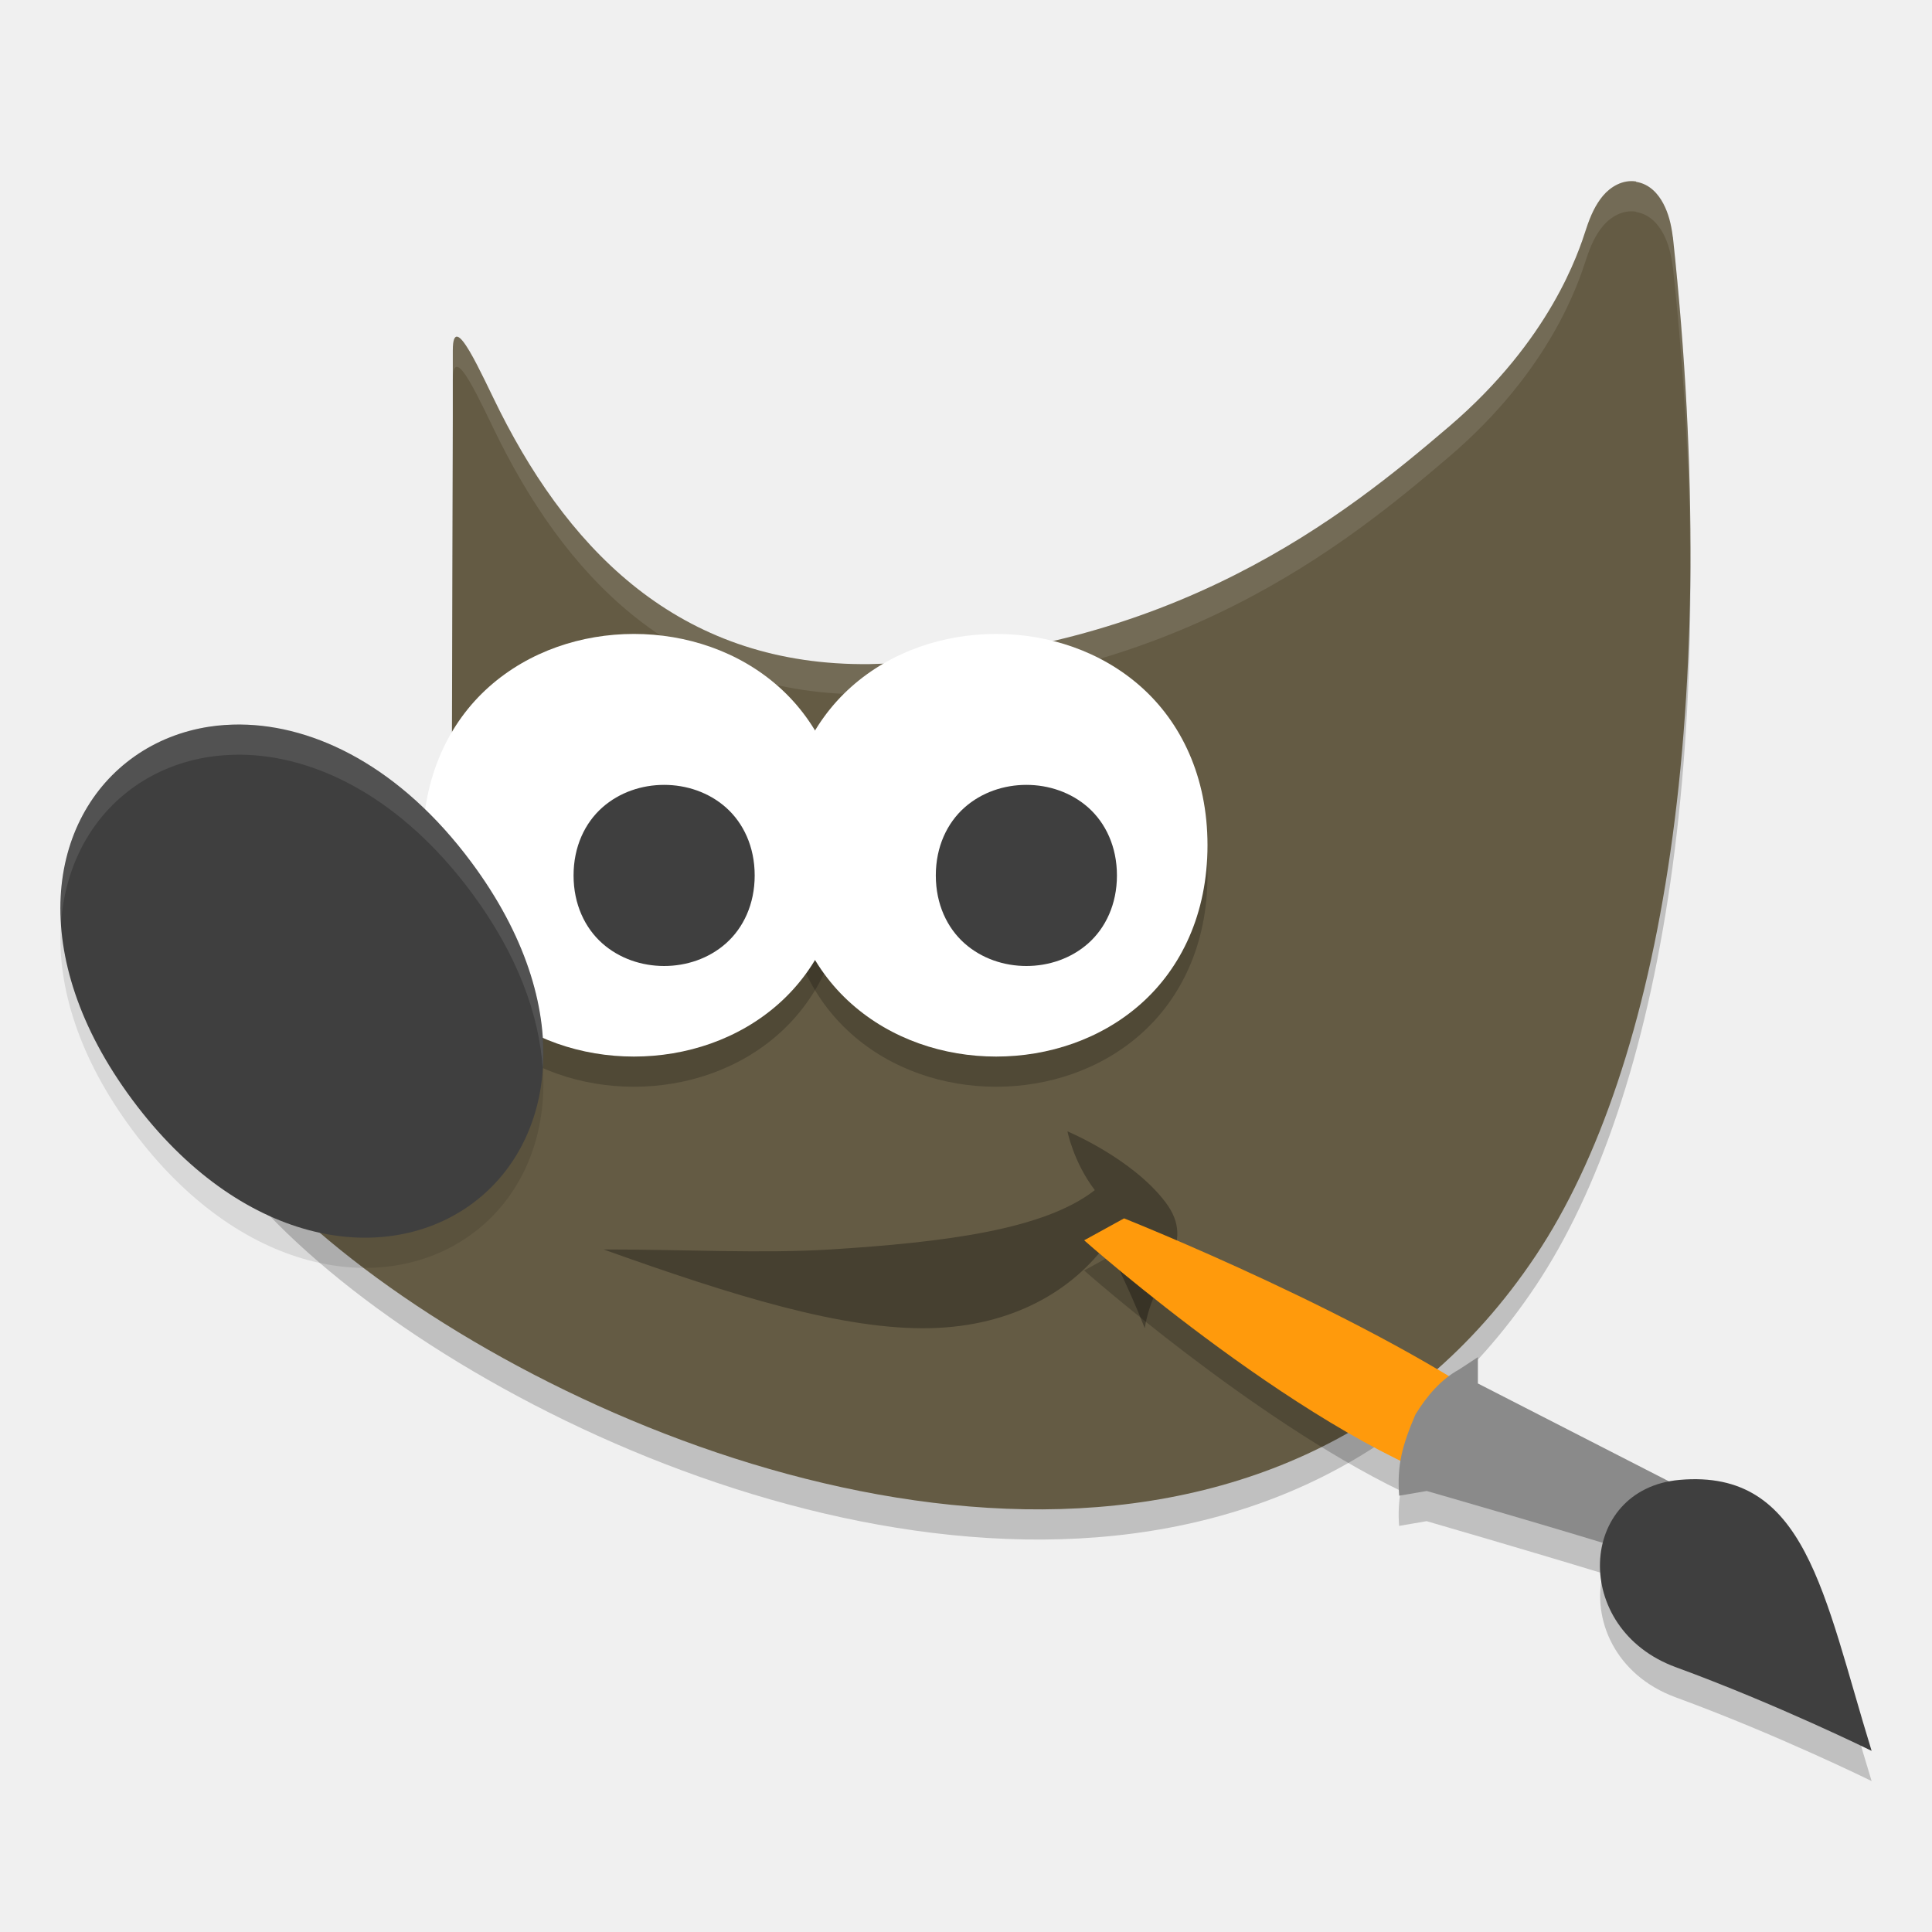
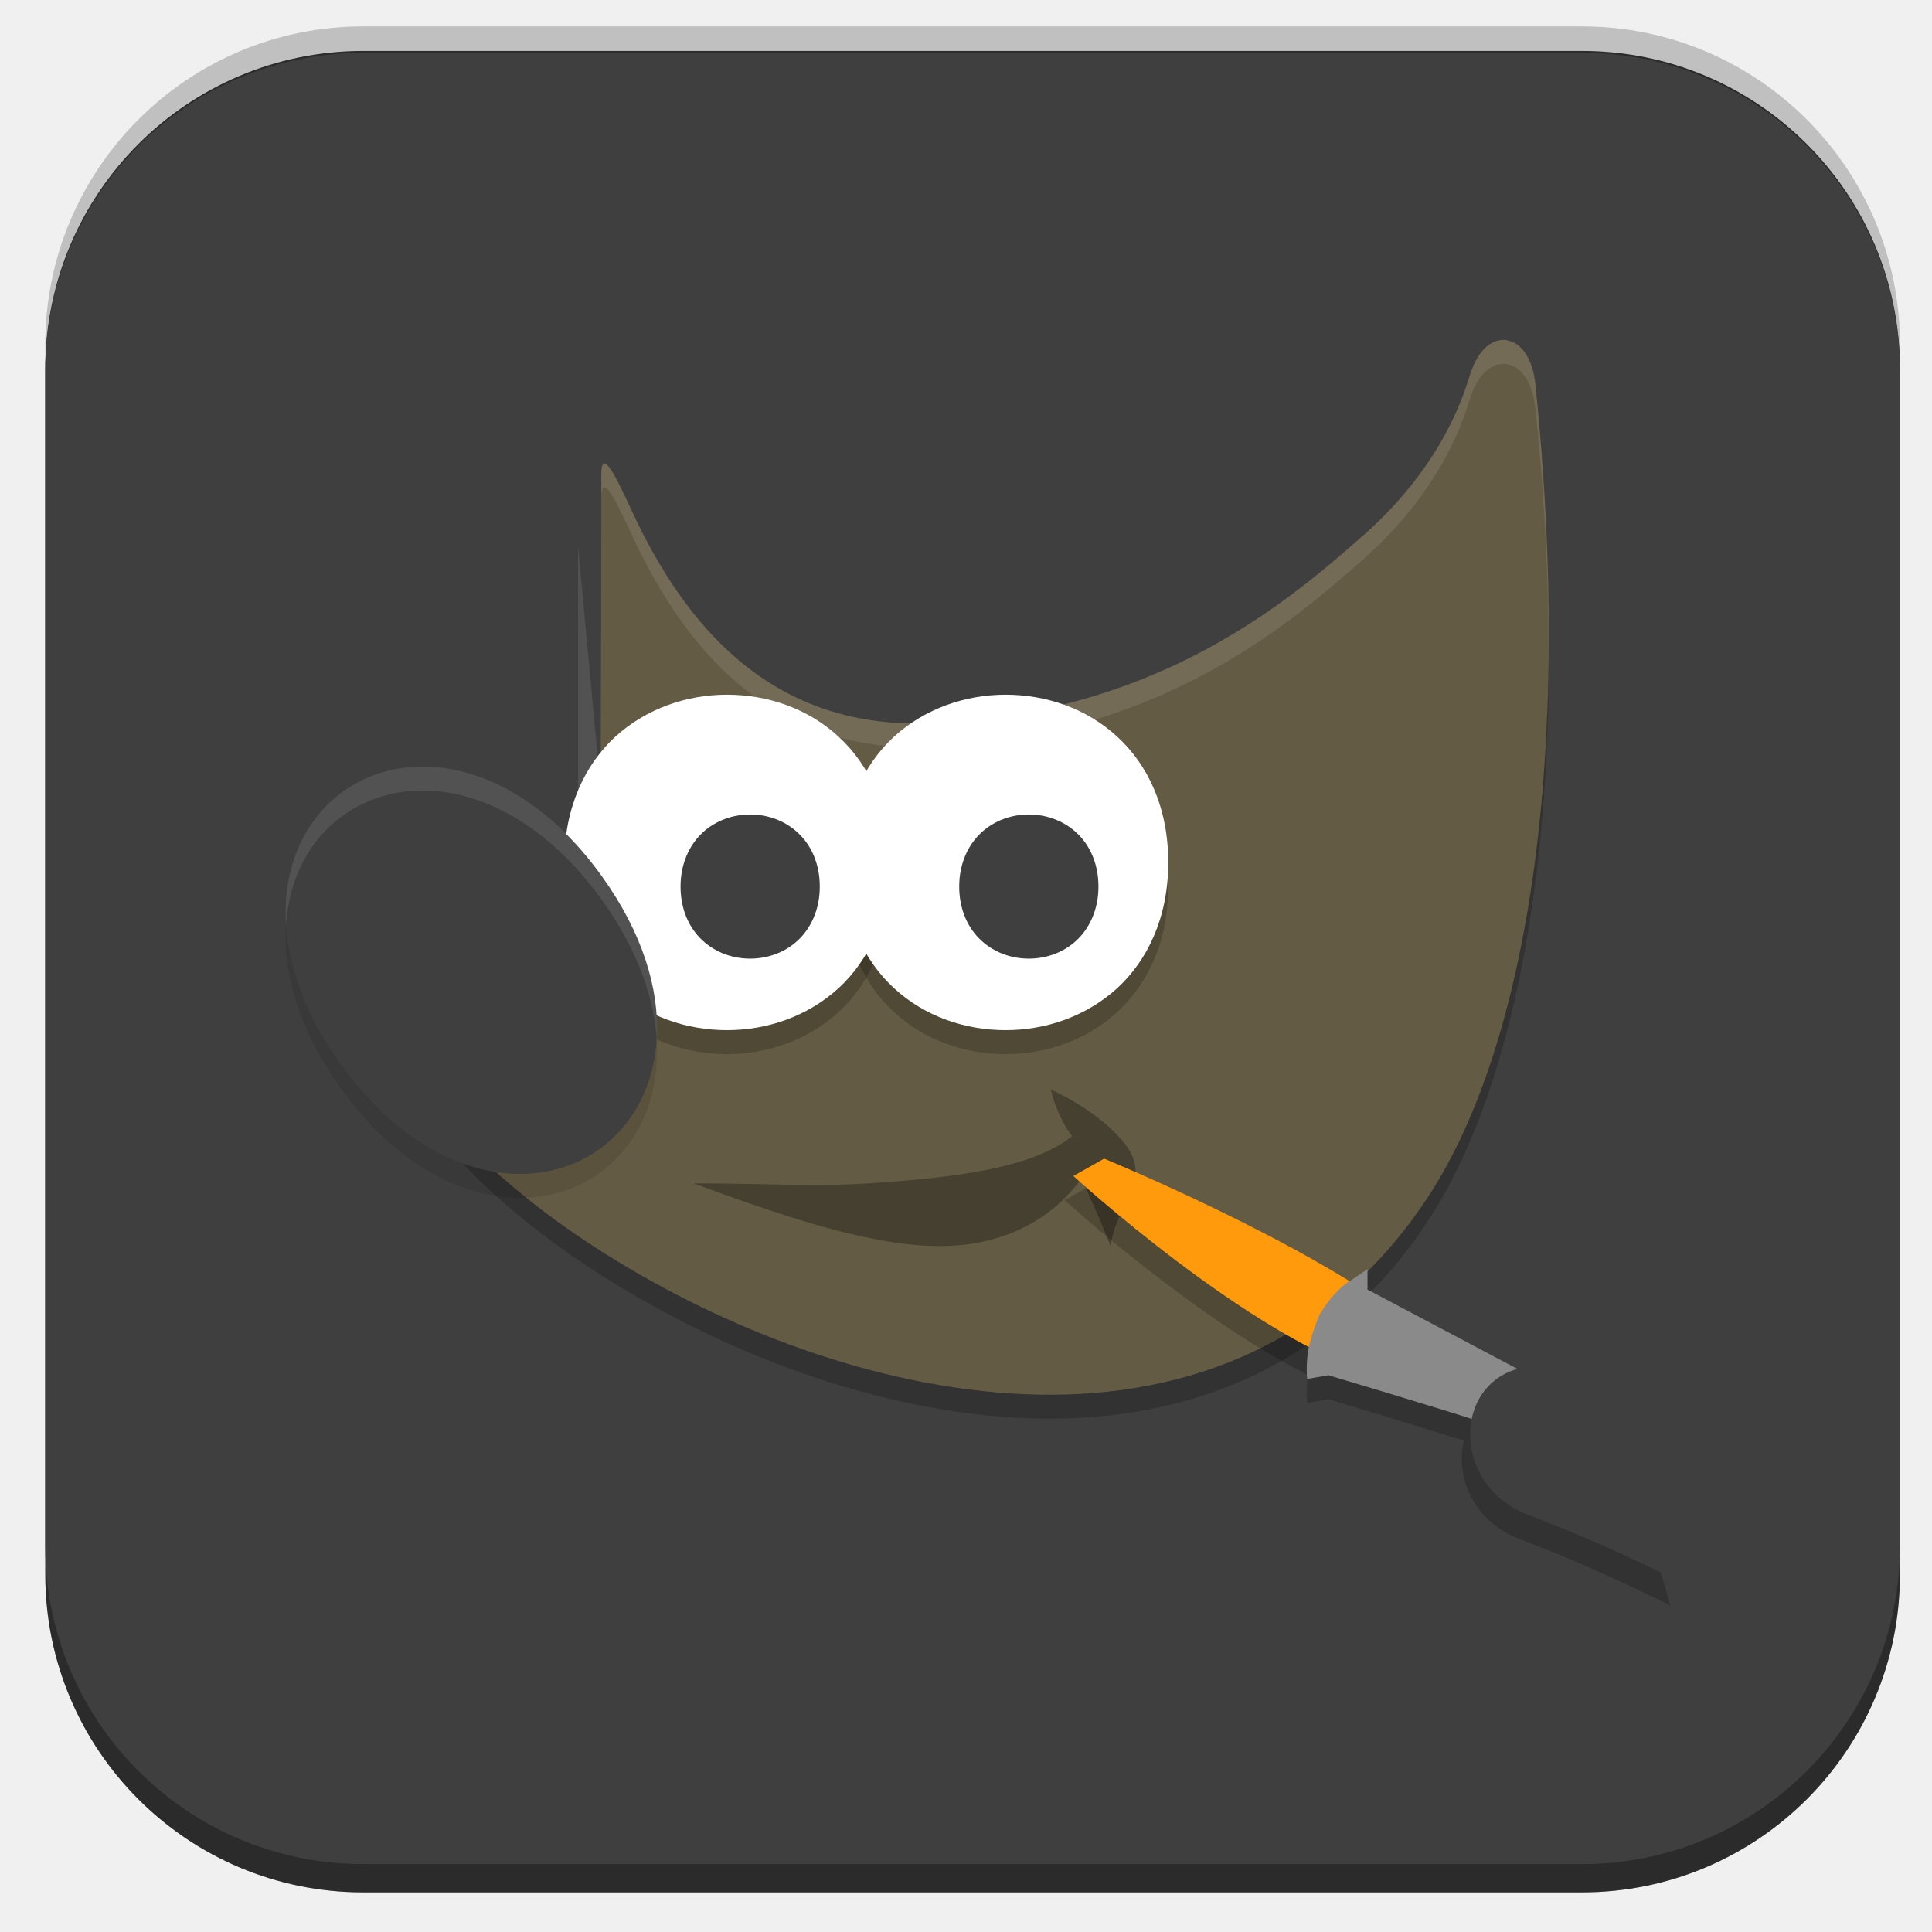
- <svg xmlns="http://www.w3.org/2000/svg" width="64" height="64" version="1.1">
-   <path style="opacity:0.2;fill-rule:evenodd" d="M 54.198,7.012 C 53.748,6.941 53.345,7.195 53.102,7.484 52.859,7.773 52.691,8.131 52.544,8.583 52.291,9.364 51.359,12.265 48,15.132 44.642,17.999 38.85,22.741 28.812,23 c -6.104,0.072 -9.814,-3.546 -12.248,-8.369 -0.607,-1.204 -1.564,-3.447 -1.564,-2.019 v 2.207 l -0.031,11.421 0.062,0.15 c 0,0 0.547,1.216 -0.031,2.855 -0.578,1.639 -3.285,4.031 -8.377,5.561 L 6,34.991 6.118,35.647 c 0.282,1.59 1.408,3.22 3.07,4.889 1.662,1.669 3.888,3.357 6.479,4.883 5.183,3.052 11.821,5.464 18.271,5.577 6.45,0.113 12.76,-2.145 16.935,-8.401 4.175,-6.255 6.212,-18.193 4.544,-33.741 h -0.003 C 55.362,8.428 55.268,8.063 55.099,7.744 54.931,7.425 54.647,7.095 54.198,7.024 Z" />
-   <path style="fill:#645b44;fill-rule:evenodd" d="M 54.198,6.012 C 53.748,5.941 53.345,6.195 53.102,6.484 52.859,6.773 52.691,7.131 52.544,7.583 52.291,8.364 51.359,11.265 48,14.132 44.642,16.999 38.85,21.741 28.812,22 c -6.104,0.072 -9.814,-3.546 -12.248,-8.369 -0.607,-1.204 -1.564,-3.447 -1.564,-2.019 v 2.207 l -0.031,11.421 0.062,0.15 c 0,0 0.547,1.216 -0.031,2.855 -0.578,1.639 -3.285,4.031 -8.377,5.561 L 6,33.991 6.118,34.647 c 0.282,1.59 1.408,3.22 3.07,4.889 1.662,1.669 3.888,3.357 6.479,4.883 5.183,3.052 11.821,5.464 18.271,5.577 6.45,0.113 12.76,-2.145 16.935,-8.401 4.175,-6.255 6.212,-18.193 4.544,-33.741 h -0.003 C 55.362,7.428 55.268,7.063 55.099,6.744 54.931,6.425 54.647,6.095 54.198,6.024 Z" />
-   <path style="fill:#ffffff;fill-rule:evenodd;opacity:0.1" d="M 54.197 6.012 C 53.748 5.94 53.344 6.195 53.102 6.484 C 52.859 6.774 52.692 7.13 52.545 7.582 C 52.291 8.364 51.359 11.266 48 14.133 C 44.641 17 38.851 21.741 28.812 22 C 22.709 22.072 18.998 18.454 16.564 13.631 C 15.957 12.427 15 10.184 15 11.611 L 15 12.611 C 15 11.184 15.957 13.427 16.564 14.631 C 18.998 19.454 22.709 23.072 28.812 23 C 38.851 22.741 44.641 18 48 15.133 C 51.359 12.266 52.291 9.364 52.545 8.582 C 52.692 8.13 52.859 7.774 53.102 7.484 C 53.344 7.195 53.748 6.94 54.197 7.012 L 54.197 7.023 C 54.647 7.095 54.931 7.425 55.1 7.744 C 55.268 8.064 55.361 8.429 55.414 8.855 L 55.418 8.855 C 55.807 12.478 55.986 15.895 55.992 19.1 C 56.027 15.612 55.847 11.856 55.418 7.855 L 55.414 7.855 C 55.361 7.429 55.268 7.064 55.1 6.744 C 54.931 6.425 54.647 6.095 54.197 6.023 L 54.197 6.012 z M 15 13.818 L 14.969 25.238 L 14.971 25.244 L 15 14.818 L 15 13.818 z M 15.232 27.209 C 15.198 27.528 15.131 27.873 15 28.244 C 14.422 29.883 11.715 32.274 6.623 33.805 L 6 33.99 L 6.119 34.646 C 6.136 34.742 6.165 34.838 6.188 34.934 L 6.623 34.805 C 11.715 33.274 14.422 30.883 15 29.244 C 15.288 28.428 15.296 27.718 15.232 27.209 z" />
-   <path style="opacity:0.2;fill-rule:evenodd" d="M 20.999,22 C 19.267,22 17.527,22.572 16.202,23.75 14.876,24.928 14,26.723 14,29.001 14,31.279 14.876,33.072 16.202,34.25 17.527,35.428 19.267,36 20.999,36 22.73,36 24.471,35.428 25.796,34.25 27.121,33.072 28,31.279 28,29.001 28,26.723 27.121,24.928 25.796,23.75 24.471,22.572 22.73,22 20.999,22 Z" />
-   <path style="opacity:0.2;fill-rule:evenodd" d="m 32.999,22 c -1.732,0 -3.472,0.572 -4.797,1.75 C 26.876,24.928 26,26.723 26,29.001 c 0,2.278 0.876,4.071 2.202,5.248 C 29.527,35.428 31.267,36 32.999,36 34.73,36 36.471,35.428 37.796,34.25 39.121,33.072 40,31.279 40,29.001 40,26.723 39.121,24.928 37.796,23.75 36.471,22.572 34.73,22 32.999,22 Z" />
-   <path style="fill:#ffffff;fill-rule:evenodd" d="M 20.999,21 C 19.267,21 17.527,21.572 16.202,22.75 14.876,23.928 14,25.723 14,28.001 14,30.279 14.876,32.072 16.202,33.25 17.527,34.428 19.267,35 20.999,35 22.73,35 24.471,34.428 25.796,33.25 27.121,32.072 28,30.279 28,28.001 28,25.723 27.121,23.928 25.796,22.75 24.471,21.572 22.73,21 20.999,21 Z" />
-   <path style="fill:#3f3f3f;fill-rule:evenodd" d="m 22,26 c -0.735,0 -1.478,0.243 -2.051,0.752 C 19.377,27.261 19,28.045 19,29 c 0,0.955 0.377,1.739 0.949,2.248 C 20.522,31.757 21.265,32 22,32 22.735,32 23.478,31.757 24.051,31.248 24.623,30.739 25,29.955 25,29 25,28.045 24.623,27.261 24.051,26.752 23.478,26.243 22.735,26 22,26 Z" />
-   <path style="opacity:0.3;fill-rule:evenodd" d="m 20,41.39 c 2.743,0 5.244,0.14 7.512,0 3.768,-0.237 7.08,-0.654 8.755,-1.966 -0.708,-0.928 -0.906,-1.946 -0.906,-1.946 0,0 2.131,0.886 3.238,2.335 1.104,1.445 -0.388,2.335 -0.677,4.184 -0.643,-1.624 -1.045,-2.233 -1.207,-2.878 -1.169,1.639 -3.182,2.814 -5.889,2.878 -2.882,0.068 -6.55,-1.074 -10.825,-2.605 z" />
-   <path style="opacity:0.1;fill-rule:evenodd" d="m 7.965,25 c -0.355,0 -0.703,0.021 -1.041,0.074 -0.902,0.139 -1.738,0.471 -2.458,0.976 -2.881,2.019 -3.64,6.593 -0.081,11.384 3.559,4.791 8.267,5.534 11.148,3.516 2.881,-2.019 3.643,-6.593 0.084,-11.384 -2.335,-3.144 -5.167,-4.544 -7.651,-4.565 z" />
-   <path style="fill:#3f3f3f;fill-rule:evenodd" d="m 7.965,24 c -0.355,0 -0.703,0.021 -1.041,0.074 -0.902,0.139 -1.738,0.471 -2.458,0.976 -2.881,2.019 -3.64,6.593 -0.081,11.384 3.559,4.791 8.267,5.534 11.148,3.516 2.881,-2.019 3.643,-6.593 0.084,-11.384 -2.335,-3.144 -5.167,-4.544 -7.651,-4.565 z" />
-   <path style="fill:#ffffff;fill-rule:evenodd" d="m 32.999,21 c -1.732,0 -3.472,0.572 -4.797,1.75 C 26.876,23.928 26,25.723 26,28.001 c 0,2.278 0.876,4.071 2.202,5.248 C 29.527,34.428 31.267,35 32.999,35 34.73,35 36.471,34.428 37.796,33.25 39.121,32.072 40,30.279 40,28.001 40,25.723 39.121,23.928 37.796,22.75 36.471,21.572 34.73,21 32.999,21 Z" />
-   <path style="fill:#3f3f3f;fill-rule:evenodd" d="m 34,26 c -0.735,0 -1.478,0.243 -2.051,0.752 C 31.377,27.261 31,28.045 31,29 c 0,0.955 0.377,1.739 0.949,2.248 C 32.522,31.757 33.265,32 34,32 34.735,32 35.478,31.757 36.051,31.248 36.623,30.739 37,29.955 37,29 37,28.045 36.623,27.261 36.051,26.752 35.478,26.243 34.735,26 34,26 Z" />
-   <path style="opacity:0.2" d="m 37.236,41.359 -1.322,0.727 c 0,0 5.523,4.89 10.486,7.301 -0.062,0.36 -0.085,0.725 -0.053,1.16 l 0.914,-0.156 c 0,0 3.412,0.989 5.836,1.73 -0.37,1.498 0.391,3.366 2.416,4.107 C 58.875,57.459 62,59 62,59 c -1.603,-5.209 -2.171,-9.345 -6.361,-8.977 -0.119,0.01 -0.225,0.038 -0.336,0.059 l -6.346,-3.252 v -0.873 l -0.631,0.414 c -0.115,0.063 -0.223,0.141 -0.33,0.221 -4.594,-2.774 -10.76,-5.232 -10.76,-5.232 z" />
-   <path style="fill:#ff9a0c" d="m 48.914,49.392 1.208,-2.406 C 45.628,43.697 37.236,40.36 37.236,40.36 l -1.322,0.727 c 0,0 7.619,6.758 13.001,8.305 z" />
-   <path style="fill:#8a8a8a" d="m 48.957,44.957 -0.63,0.414 c -0.584,0.319 -1.057,0.862 -1.441,1.49 -0.439,1.032 -0.613,1.678 -0.537,2.686 l 0.913,-0.156 c 0,0 4.767,1.368 7.024,2.087 l 0.264,-0.509 0.929,-1.799 -6.522,-3.341 z" />
-   <path style="fill:#3f3f3f" d="m 62,58 c -1.603,-5.209 -2.172,-9.345 -6.362,-8.977 -3.376,0.297 -3.613,4.927 -0.124,6.205 C 58.876,56.459 62,58 62,58 Z" />
-   <path style="fill:#ffffff;fill-rule:evenodd;opacity:0.1" d="M 7.965 24 C 7.61 24 7.262 24.022 6.924 24.074 C 6.021 24.213 5.185 24.544 4.465 25.049 C 2.816 26.204 1.869 28.199 2.021 30.59 C 2.155 28.647 3.052 27.039 4.465 26.049 C 5.185 25.544 6.021 25.213 6.924 25.074 C 7.262 25.022 7.61 25 7.965 25 C 10.45 25.021 13.282 26.421 15.617 29.564 C 17.139 31.613 17.865 33.621 17.979 35.408 C 18.117 33.389 17.43 31.005 15.617 28.564 C 13.282 25.421 10.45 24.021 7.965 24 z" />
+ <svg xmlns="http://www.w3.org/2000/svg" id="_图层_1" data-name="图层_1" version="1.1" viewBox="0 0 1024 1024" width="64" height="64">
+   <defs>
+     <style>
+       .st0 {
+         fill: #fe3838;
+       }
+ 
+       .st1 {
+         fill: #4daf7c;
+       }
+ 
+       .st2, .st3, .st4, .st5, .st6, .st7, .st8, .st9, .st10, .st11, .st12 {
+         isolation: isolate;
+       }
+ 
+       .st2, .st4, .st6, .st7, .st12 {
+         opacity: .1;
+       }
+ 
+       .st2, .st5, .st13, .st14, .st6, .st10, .st15 {
+         fill-rule: evenodd;
+       }
+ 
+       .st3, .st4, .st16, .st17 {
+         display: none;
+       }
+ 
+       .st3, .st5, .st9, .st11 {
+         opacity: .2;
+       }
+ 
+       .st4, .st18, .st13, .st6, .st11, .st12 {
+         fill: #fff;
+       }
+ 
+       .st19, .st15 {
+         fill: #3f3f3f;
+       }
+ 
+       .st14 {
+         fill: #645b44;
+       }
+ 
+       .st20 {
+         fill: #8a8a8a;
+       }
+ 
+       .st21 {
+         fill: #886c38;
+       }
+ 
+       .st22 {
+         fill: #7f80a1;
+       }
+ 
+       .st23 {
+         fill: #691f69;
+       }
+ 
+       .st24 {
+         fill: #ff9a0c;
+       }
+ 
+       .st25 {
+         fill: #2b2b2b;
+       }
+ 
+       .st26 {
+         fill: #8d348e;
+       }
+ 
+       .st8, .st10 {
+         opacity: .3;
+       }
+ 
+       .st16 {
+         fill: #fecd38;
+       }
+ 
+       .st27 {
+         fill: #fefefe;
+       }
+ 
+       .st28 {
+         fill: #0d65d7;
+       }
+ 
+       .st29 {
+         fill: #ffc20c;
+       }
+ 
+       .st30 {
+         fill: #5ed698;
+       }
+     </style>
+   </defs>
+   <rect class="st9" x="24" y="14" width="983" height="989" rx="168.5" ry="168.5" />
+   <g class="st17">
+     <path class="st9" d="M182.5,519.8v14.2c0,178.5,142.9,322.2,317.1,322.2s317.1-143.7,317.1-322.2v-9.5c-7.8,172.2-147.6,308-317.1,309.6-171.1,0-312.4-139-317.1-312.7h0v-1.6Z" />
+     <path class="st21" d="M506.5,194.3c-177.6,0-320.3,145.2-320.3,325.4s144.3,325.4,320.3,325.4,320.3-145.2,320.3-325.4-144.3-325.4-320.3-325.4Z" />
+     <path class="st11" d="M499.6,195.9c-175.8,0-317.1,143.7-317.1,322.2v4.7c3.1-175.3,144.4-315.9,317.1-315.9h0c174.2,0,315.5,142.1,317.1,317.5v-6.3c0-178.5-142.9-322.2-317.1-322.2h0Z" />
+     <path class="st9" d="M531.4,277.2v231.3h228.3c-11.1-122.8-106.2-220.1-228.3-231.3h0ZM483.8,277.2c-120.5,11.2-217.2,108.5-228.3,231.3h228.3v-231.3h0ZM255.5,556.4c11.1,122.8,106.2,220.1,228.3,231.3v-231.3h-228.3ZM531.4,556.4v231.3c120.5-11.2,217.2-108.5,228.3-231.3h-228.3Z" />
+     <path class="st18" d="M531.4,261.2v231.3h228.3c-11.1-122.8-106.2-220.1-228.3-231.3ZM483.8,261.2c-120.5,11.2-217.2,108.5-228.3,231.3h228.3v-231.3ZM255.5,540.4c11.1,122.8,106.2,220.1,228.3,231.3v-231.3h-228.3ZM531.4,540.4v231.3c120.5-11.2,217.2-108.5,228.3-231.3h-228.3Z" />
+   </g>
+   <rect class="st25" x="24" y="27" width="983" height="976" rx="168.5" ry="168.5" />
+   <rect class="st19" x="24" y="28" width="983" height="960" rx="168.5" ry="168.5" />
+   <g class="st17">
+     <path class="st7" d="M656.5,220.5l-121.5,202.4,58.6,32.6,121.6-202.4-58.7-32.6Z" />
+     <path class="st7" d="M426.6,603.2l-119.7,199.3,58.7,32.6,119.7-199.3-58.7-32.6Z" />
+     <path class="st22" d="M426.6,586.9l-119.7,199.3,58.7,32.6,119.7-199.3-58.7-32.6Z" />
+     <path class="st28" d="M656.5,204.2l-121.5,202.4,58.6,32.6,121.6-202.4-58.7-32.6Z" />
+     <path class="st7" d="M315.8,392.8l-136.8,228.1,136.8,228.1h273.7l136.8-228.1-136.8-228.1h-273.7ZM354.9,458h195.5l97.8,162.9-97.8,162.9h-195.5l-97.8-162.9,97.8-162.9Z" />
+     <path class="st22" d="M315.8,376.5l-136.8,228.1,136.8,228.1h273.7l136.8-228.1-136.8-228.1h-273.7ZM354.9,441.7h195.5l97.8,162.9-97.8,162.9h-195.5l-97.8-162.9,97.8-162.9Z" />
+     <path class="st7" d="M433.5,197.3l-136.8,228.1,136.8,228.1h273.7l136.8-228.1-136.8-228.1h-273.8ZM472.5,262.5h195.6l97.7,162.9-97.8,162.9h-195.5l-97.8-162.9,97.8-162.9Z" />
+     <path class="st28" d="M433.5,181l-136.8,228.1,136.8,228.1h273.7l136.8-228.1-136.8-228.1h-273.8ZM472.5,246.2h195.6l97.7,162.9-97.8,162.9h-195.5l-97.8-162.9,97.8-162.9Z" />
+   </g>
+   <g class="st17">
+     <path class="st3" d="M28.7,497.3c-.2,5.5-.8,10.8-.8,16.4,0,253.9,207,458.3,464,458.3s464-204.4,464-458.3-.6-10.9-.8-16.4c-8.8,246.2-211.7,441.9-463.2,441.9S37.5,743.5,28.7,497.3h0Z" />
+     <path class="st16" d="M488,39h0c256.3,0,464,205.2,464,458.3h0c0,253.1-207.8,458.3-464,458.3h0c-256.3,0-464-205.2-464-458.3h0c0-253.1,207.8-458.3,464-458.3Z" />
+     <path class="st9" d="M189.7,317.3v98.2h66.3v294.6h99.4v-392.8h-165.7ZM624.5,317.3c-85.4,0-163.6,53-189,133.5-42.6,135.2,58.5,259.3,189,259.3h269.2c17.9-30.7,32.5-63.5,42.9-98.2h-308.4c-50.8,0-96.3-36.1-102.5-85.9-7.3-59.7,39.7-110.5,98.7-110.5,28.2,0,55.1,12,73.9,32.7h113.3c-28-78.4-103-130.8-187.2-130.9h0Z" />
+     <path class="st0" d="M189.7,300.9v98.2h66.3v294.6h99.4v-392.8h-165.7ZM624.5,300.9c-85.4,0-163.6,53-189,133.5-42.6,135.2,58.5,259.3,189,259.3h286.5c14.9-31,26.6-63.8,34.1-98.2h-316.8c-50.8,0-96.3-36.1-102.5-85.9-7.3-59.7,39.7-110.5,98.7-110.5,28.2,0,55.1,12,73.9,32.7h113.3c-28-78.4-103-130.8-187.2-130.9h0Z" />
+     <path class="st4" d="M491.9,41C234.9,41,27.9,245.3,27.9,499.2s.2,3.7.3,5.5C34,255.9,238.6,57.3,491.9,57.3s457.9,198.6,463.8,447.5c.1-1.8.3-3.6.3-5.5,0-253.9-207-458.3-464.1-458.3Z" />
+   </g>
+   <g class="st17">
+     <path class="st1" d="M637.8,515.4h-83.4c-3.4,0-6.6.3-9.7,1s-5.9,1.6-8.3,3c-7.2,3.1-13.1,7.7-17.6,13.8-4.5,6.1-6.8,12.9-6.8,20.4v115h-61.8c-11.5,0-18.5,2.6-20.8,7.9s.5,11.6,8.6,19.1l128.6,117.7c3.8,3.5,8.4,6.2,13.7,8.2s10.6,3,15.8,3,10.6-1,15.8-3,9.8-4.7,13.7-8.2l128.6-117.7c8.1-7.4,11-13.8,8.6-19.1s-9.3-7.9-20.8-7.9h-61.8v-115c0-10.5-4.2-19.5-12.6-27-8.4-7.4-18.3-11.2-29.8-11.2h0Z" />
+     <path class="st30" d="M478.3,179.6c-16.3-2.6-30.2.8-41.7,10.2-11.5,9.4-17.2,21.6-17.2,36.5v309.6c-9.6-3.1-19.5-5.5-29.8-7.2s-20.7-2.6-31.3-2.6c-24.4,0-47.6,4.4-69.7,13.1-21.6,8.3-40.4,19.9-56.4,34.5-16,14.7-28.9,32.1-38.4,52.3-9.1,19.7-13.7,40.8-13.7,63.1s4.5,43.6,13.7,63.8c9.6,19.7,22.4,36.9,38.4,51.6,16,14.7,34.9,26.4,56.4,35.2,22.1,8.3,45.3,12.5,69.7,12.5s53.8-5.5,78-16.4c24.2-11,44.4-25.8,60.7-44.7l-81.9-74.3c-12.4-11.4-18.5-21.8-18.3-31.2s1.3-16.1,3.2-20c1.4-3.9,5.9-9.3,13.3-16.1s19.8-10.2,37-10.2h29.5v-85.5c0-15.8,5.4-29.8,16.2-42.1s24.3-20.2,40.6-23.7v-122.9c57.5,0,101.1,7,130.8,21,29.3,13.6,49.4,30.6,60.4,50.9,11,20.4,15.1,42.2,12.2,65.4-2.4,22.8-7,43.2-13.7,61.1-5.2,14.5-6.5,22.7-3.6,24.6s9.8-2.5,20.8-13.5c70.4-70.1,103.5-128.8,99.2-176.2-4.3-47.8-27-86.9-67.9-117.3-41-30.4-90.9-53.4-149.8-68.7-58.9-15.8-107.8-26.8-146.6-32.9h0Z" />
+   </g>
+   <g class="st17">
+     <path class="st27" d="M279.2,183.4l235.2,121c36.5,28.4,47.1,56.8,31.9,85.2l-83.3,203.9,2.5,2.2,152.7-79.9-2.5-3-13.1-9c-5.6-4.8-9.4-8.5-11.4-11.2-1.3-1.8-3.3-5.8-5.7-12-3.1-7.5-5-12.9-5.7-16.4-1.5-8-2-14.8-1.6-20.2.2-4,1.6-8.9,4.1-14.9,1.7-4.3,4.2-8.5,7.4-12.7,4.4-6,8.4-10.5,12.3-13.4,6.5-5.1,13.8-9.6,22.1-13.4,4.7-2.1,10.1-3.6,16.3-4.5,2.4-.4,7.8-.4,16.3,0,8,.4,13.7.9,17.2,1.5,4.4,1,6.8,2,7.4,3l99.6,51.5,27.8,15.7c6.1,3.6,9.9,6.1,11.4,7.5,6.8,6.2,11.4,11.5,13.9,15.7,5.3,8.9,8,16.4,8.2,22.4.4,17.4-1.8,30.6-6.5,39.6-10.9,20.4-21.2,30.9-31,31.4l-72.7,39.6-176.4,92.6-272.8,144.9c-4.4,2-7.6,2-9.8,0l-16.3,1.5c-6.6-.3-12.8-1.3-18.8-3-7.9-2.1-14.7-4.8-20.4-8.2-5.6-3.3-11.1-7.8-16.3-13.4-3.5-3.8-6.2-8-8.2-12.7-3.5-8.3-5.7-15.8-6.5-22.4-.9-7-.6-14.2.8-21.7.6-3.4,2.8-8.6,6.5-15.7,3-5.8,6-10.3,9-13.4,5.7-5.8,11.7-10.7,18-14.9,1-.7,7-3.6,18-9l9.8-4.5,9.8-5.2,3.3-3.7,23.7-61.3,102.1-243.5v-3l-101.3-53-71.1-38.1c-2-1.2-5-3.4-9-6.7-5-4.2-8-6.9-9-8.2-5-6.7-8.8-13.2-11.4-19.4-2.1-4.6-3.1-9.8-3.3-15.7-.4-10.3.4-18.5,2.5-24.7,2.4-7.9,6.7-15.6,13.1-23.2,3.5-3.9,10-9.2,19.6-15.7,5.9-4.1,11.1-6.8,15.5-8.2,2.8-.9,8.6-1.7,17.2-2.2,6.7-.3,12.1-.3,16.3,0,6.5.5,10.9,1.2,13.1,2.2Z" />
+   </g>
+   <g class="st17">
+     <ellipse class="st9" cx="513" cy="523.4" rx="333" ry="330.6" />
+     <ellipse class="st26" cx="513" cy="511.6" rx="333" ry="330.6" />
+     <ellipse class="st8" cx="542.7" cy="482" rx="243.8" ry="242.1" />
+     <ellipse class="st9" cx="513" cy="523.4" rx="166.5" ry="165.3" />
+     <ellipse class="st18" cx="513" cy="511.6" rx="166.5" ry="165.3" />
+     <path class="st23" d="M578.4,511.6l-62.4,35.4-62.4,35.4v-141.7l62.4,35.4,62.4,35.4Z" />
+     <path class="st12" d="M513,180.9c-183.9,0-333,148-333,330.6,0,2.3.1,4.6.3,6.9,2.7-180.6,150.8-325.6,332.7-325.7,181.1,0,329,143.9,332.7,323.7,0-1.6.2-3.3.3-4.9,0-182.6-149.1-330.6-333-330.6Z" />
+   </g>
+   <g class="st17">
+     <path class="st9" d="M272.9,280.1C92.2,443.3,11.3,675.8,56.2,902.9c251.8,40.8,509.8-32,691-195,180.7-163.2,261.6-395.7,216.7-622.8-251.8-40.8-509.8,32-691,195h0Z" />
+     <ellipse class="st8" cx="510" cy="494" rx="199.7" ry="180" />
+     <ellipse class="st29" cx="510" cy="494" rx="133.1" ry="120" />
+     <g>
+       <ellipse class="st8" cx="776.3" cy="254" rx="99.9" ry="90" />
+       <ellipse class="st29" cx="776.3" cy="254" rx="66.6" ry="60" />
+     </g>
+     <g>
+       <ellipse class="st8" cx="243.7" cy="734" rx="99.9" ry="90" />
+       <ellipse class="st29" cx="243.7" cy="734" rx="66.6" ry="60" />
+     </g>
+   </g>
+   <g>
+     <path class="st5" d="M798.8,193c-5.5-.9-10.4,2.3-13.4,6-3,3.7-5,8.2-6.8,14-3.1,9.9-14.5,46.8-55.7,83.2-41.1,36.4-112.1,96.7-235,100-74.8.9-120.2-45.1-150-106.3-7.4-15.3-19.2-43.8-19.2-25.7v28l-.4,145.1.8,1.9s6.7,15.5-.4,36.3c-7.1,20.8-40.2,51.2-102.6,70.7l-7.6,2.4,1.4,8.3c3.5,20.2,17.2,40.9,37.6,62.1,20.4,21.2,47.6,42.7,79.4,62,63.5,38.8,144.8,69.4,223.8,70.9,79,1.4,156.3-27.3,207.4-106.7,51.1-79.5,76.1-231.2,55.7-428.7h0c-.6-5.4-1.8-10.1-3.9-14.1-2.1-4.1-5.5-8.2-11-9.2h0Z" />
+     <path class="st14" d="M798.8,180.3c-5.5-.9-10.4,2.3-13.4,6-3,3.7-5,8.2-6.8,14-3.1,9.9-14.5,46.8-55.7,83.2-41.1,36.4-112.1,96.7-235,100-74.8.9-120.2-45.1-150-106.3-7.4-15.3-19.2-43.8-19.2-25.7v28l-.4,145.1.8,1.9s6.7,15.5-.4,36.3c-7.1,20.8-40.2,51.2-102.6,70.7l-7.6,2.4,1.4,8.3c3.5,20.2,17.2,40.9,37.6,62.1,20.4,21.2,47.6,42.7,79.4,62,63.5,38.8,144.8,69.4,223.8,70.9,79,1.4,156.3-27.3,207.4-106.7,51.1-79.5,76.1-231.2,55.7-428.7h0c-.6-5.4-1.8-10.1-3.9-14.1-2.1-4.1-5.5-8.2-11-9.2h0Z" />
+     <path class="st6" d="M798.8,180.3c-5.5-.9-10.4,2.3-13.4,6-3,3.7-5,8.2-6.8,13.9-3.1,9.9-14.5,46.8-55.7,83.2-41.1,36.4-112.1,96.7-235,100-74.8.9-120.2-45.1-150-106.3-7.4-15.3-19.2-43.8-19.2-25.7v12.7c0-18.1,11.7,10.4,19.2,25.7,29.8,61.3,75.3,107.2,150,106.3,122.9-3.3,193.9-63.5,235-100,41.1-36.4,52.6-73.3,55.7-83.2,1.8-5.7,3.8-10.3,6.8-13.9,3-3.7,7.9-6.9,13.4-6h0c5.5,1.1,9,5.2,11.1,9.3,2.1,4.1,3.2,8.7,3.9,14.1h0c4.8,46,7,89.4,7,130.2.4-44.3-1.8-92-7-142.9h0c-.6-5.4-1.8-10.1-3.9-14.1-2.1-4.1-5.5-8.3-11.1-9.2h0ZM306.4,276.9v145.1h12.3c0,0-12.3-132.4-12.3-132.4v-12.7ZM314.3,447.1c-.4,4-1.2,8.4-2.9,13.2-7.1,20.8-40.4,51.2-103.1,70.7l-7.7,2.4,1.5,8.3c.2,1.2.6,2.4.8,3.6l5.4-1.6c62.7-19.4,96-49.8,103.1-70.7,3.5-10.4,3.6-19.4,2.9-25.9Z" />
+     <path class="st5" d="M385.3,380.9c-21.3,0-42.7,7.3-59.1,22.2-16.3,15-27.1,37.8-27.1,66.7s10.8,51.7,27.1,66.7c16.3,15,37.7,22.2,59.1,22.2s42.7-7.3,59.1-22.2c16.3-15,27.1-37.7,27.1-66.7s-10.8-51.8-27.1-66.7c-16.3-15-37.7-22.2-59.1-22.2Z" />
+     <path class="st5" d="M533,380.9c-21.3,0-42.7,7.3-59.1,22.2-16.3,15-27.1,37.8-27.1,66.7s10.8,51.7,27.1,66.7c16.3,15,37.7,22.2,59.1,22.2s42.7-7.3,59.1-22.2c16.3-15,27.1-37.7,27.1-66.7s-10.8-51.8-27.1-66.7c-16.3-15-37.7-22.2-59.1-22.2Z" />
+     <path class="st13" d="M385.3,368.2c-21.3,0-42.7,7.3-59.1,22.2-16.3,15-27.1,37.8-27.1,66.7s10.8,51.7,27.1,66.7c16.3,15,37.7,22.2,59.1,22.2s42.7-7.3,59.1-22.2c16.3-15,27.1-37.7,27.1-66.7s-10.8-51.8-27.1-66.7c-16.3-15-37.7-22.2-59.1-22.2Z" />
+     <path class="st15" d="M397.6,431.7c-9,0-18.2,3.1-25.2,9.6-7,6.5-11.7,16.4-11.7,28.6s4.6,22.1,11.7,28.6c7,6.5,16.2,9.6,25.2,9.6s18.2-3.1,25.2-9.6c7-6.5,11.7-16.4,11.7-28.6s-4.6-22.1-11.7-28.6c-7-6.5-16.2-9.6-25.2-9.6Z" />
+     <path class="st10" d="M367.9,627.2c33.8,0,64.6,1.8,92.5,0,46.4-3,87.2-8.3,107.8-25-8.7-11.8-11.2-24.7-11.2-24.7,0,0,26.2,11.3,39.9,29.7,13.6,18.4-4.8,29.7-8.3,53.2-7.9-20.6-12.9-28.4-14.9-36.6-14.4,20.8-39.2,35.8-72.5,36.6-35.5.9-80.6-13.6-133.3-33.1h0Z" />
+     <path class="st2" d="M224.8,419c-4.4,0-8.7.3-12.8.9-11.1,1.8-21.4,6-30.3,12.4-35.5,25.6-44.8,83.8-1,144.6,43.8,60.9,101.8,70.3,137.2,44.7,35.5-25.6,44.8-83.8,1-144.6-28.7-39.9-63.6-57.7-94.2-58h0Z" />
+     <path class="st15" d="M224.8,406.3c-4.4,0-8.7.3-12.8.9-11.1,1.8-21.4,6-30.3,12.4-35.5,25.6-44.8,83.8-1,144.6,43.8,60.9,101.8,70.3,137.2,44.7,35.5-25.6,44.8-83.8,1-144.6-28.7-39.9-63.6-57.7-94.2-58h0Z" />
+     <path class="st13" d="M533,368.2c-21.3,0-42.7,7.3-59.1,22.2-16.3,15-27.1,37.8-27.1,66.7s10.8,51.7,27.1,66.7c16.3,15,37.7,22.2,59.1,22.2s42.7-7.3,59.1-22.2c16.3-15,27.1-37.7,27.1-66.7s-10.8-51.8-27.1-66.7c-16.3-15-37.7-22.2-59.1-22.2Z" />
+     <path class="st15" d="M545.3,431.7c-9,0-18.2,3.1-25.2,9.6-7,6.5-11.7,16.4-11.7,28.6s4.6,22.1,11.7,28.6c7,6.5,16.2,9.6,25.2,9.6s18.2-3.1,25.2-9.6c7-6.5,11.7-16.4,11.7-28.6s-4.6-22.1-11.7-28.6c-7-6.5-16.2-9.6-25.2-9.6Z" />
+     <path class="st9" d="M580.6,626.9l-16.3,9.2s68,62.1,129.1,92.8c-.8,4.6-1.1,9.2-.6,14.7l11.3-2s42,12.6,71.8,22c-4.6,19,4.8,42.8,29.7,52.2,41.4,15.6,79.8,35.2,79.8,35.2-19.7-66.2-26.7-118.7-78.3-114.1-1.5.1-2.8.5-4.1.7l-78.1-41.3v-11.1l-7.8,5.3c-1.4.8-2.7,1.8-4.1,2.8-56.5-35.3-132.5-66.5-132.5-66.5Z" />
+     <path class="st24" d="M728.9,728.9l14.9-30.6c-55.3-41.8-158.6-84.2-158.6-84.2l-16.3,9.2s93.8,85.9,160,105.5Z" />
+     <path class="st20" d="M724.9,672.6l-7.8,5.3c-7.2,4.1-13,11-17.7,18.9-5.4,13.1-7.5,21.3-6.6,34.1l11.2-2s58.7,17.4,86.5,26.5l3.2-6.5,11.4-22.9-80.3-42.5v-11.1Z" />
+     <path class="st19" d="M890,838.3c-19.7-66.2-26.7-118.7-78.3-114.1-41.6,3.8-44.5,62.6-1.5,78.8,41.4,15.6,79.8,35.2,79.8,35.2Z" />
+     <path class="st6" d="M224.8,406.3c-4.4,0-8.6.3-12.8.9-11.1,1.8-21.4,6-30.3,12.4-20.3,14.7-32,40-30.1,70.4,1.6-24.7,12.7-45.1,30.1-57.7,8.9-6.4,19.2-10.6,30.3-12.4,4.2-.7,8.4-.9,12.8-.9,30.6.3,65.5,18.1,94.2,58,18.7,26,27.7,51.5,29.1,74.3,1.7-25.7-6.7-55.9-29.1-87-28.7-39.9-63.6-57.7-94.2-58Z" />
+   </g>
</svg>
